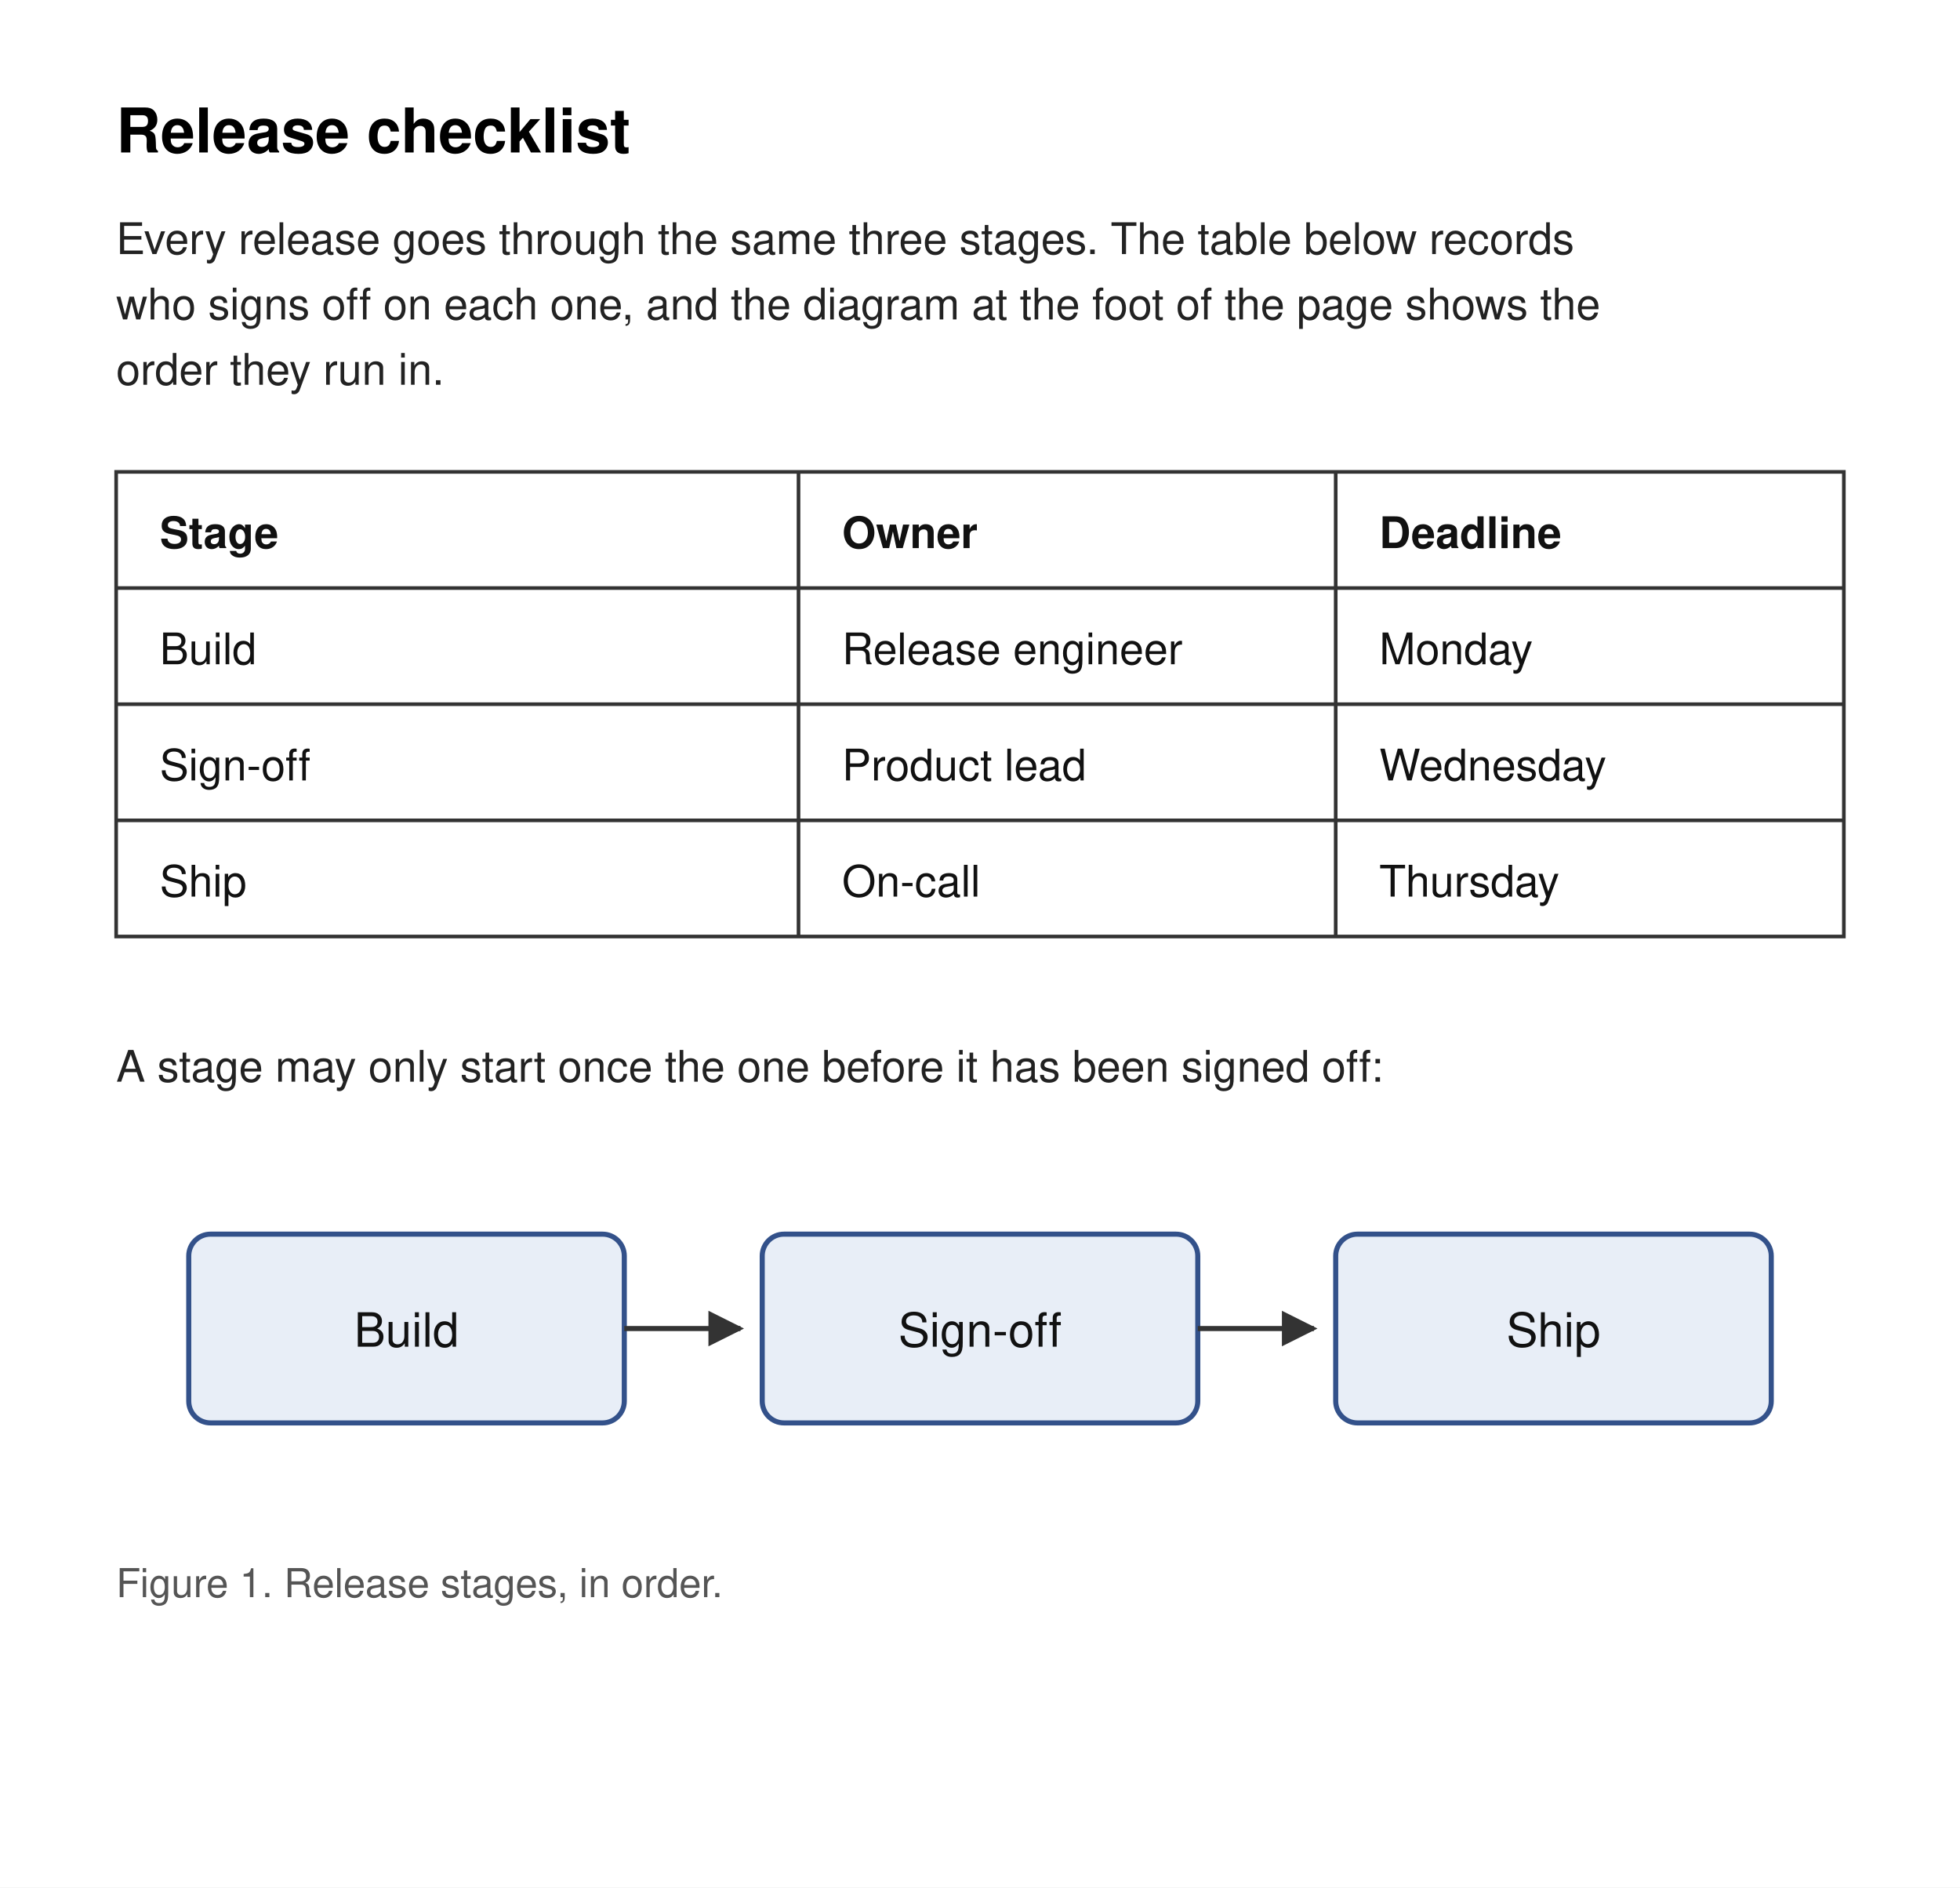
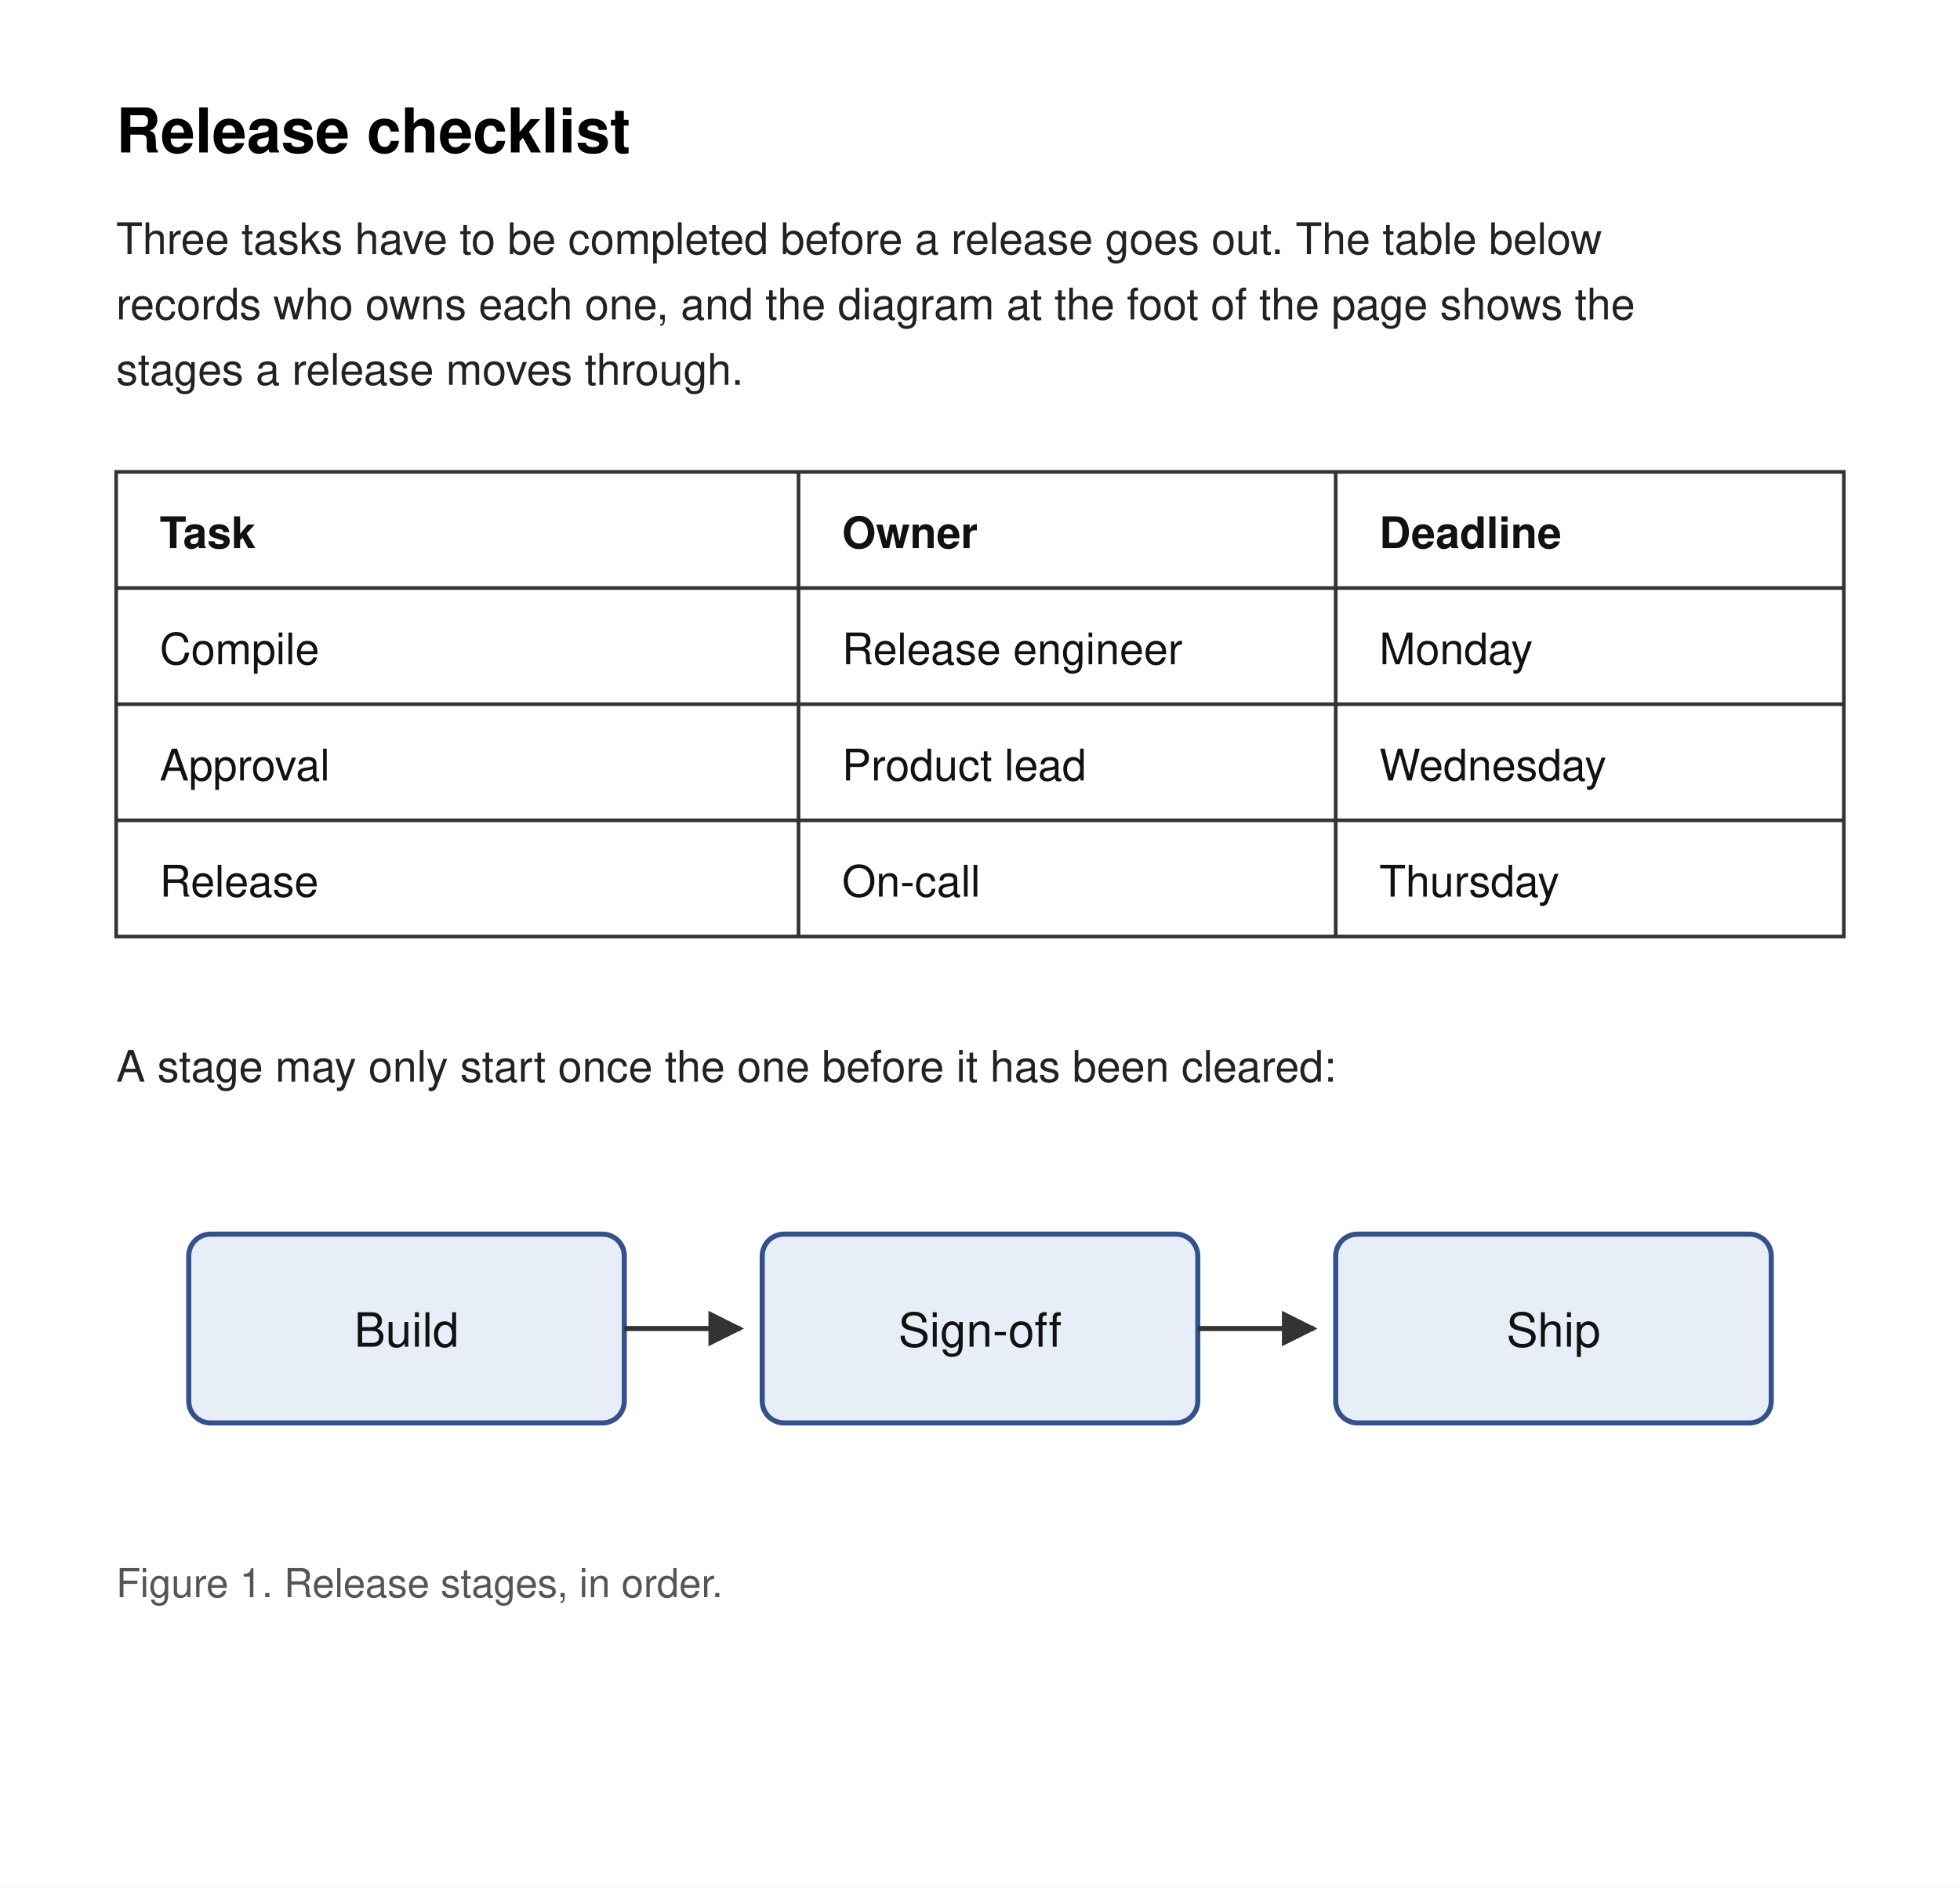
<svg xmlns="http://www.w3.org/2000/svg" width="540" height="520" viewBox="0 0 540 520">
  <defs>
    <marker id="tip" viewBox="0 0 10 10" refX="9" refY="5" markerWidth="7" markerHeight="7" orient="auto-start-reverse">
      <path d="M 0 0 L 10 5 L 0 10 z" fill="#333333" />
    </marker>
  </defs>
  <rect x="0" y="0" width="540" height="520" fill="white" />
  <text x="32" y="42" font-family="Helvetica, sans-serif" font-size="17" font-weight="bold">Release checklist</text>
  <g font-family="Helvetica, sans-serif" font-size="12" fill="#222222">
-     <text x="32" y="70">Every release goes through the same three stages. The table below records</text>
-     <text x="32" y="88">who signs off on each one, and the diagram at the foot of the page shows the</text>
-     <text x="32" y="106">order they run in.</text>
+     <text x="32" y="70">Three tasks have to be completed before a release goes out. The table below</text>
+     <text x="32" y="88">records who owns each one, and the diagram at the foot of the page shows the</text>
+     <text x="32" y="106">stages a release moves through.</text>
  </g>
  <g stroke="#333333" stroke-width="1" fill="none">
    <rect x="32" y="130" width="476" height="128" />
    <line x1="32" y1="162" x2="508" y2="162" />
    <line x1="32" y1="194" x2="508" y2="194" />
    <line x1="32" y1="226" x2="508" y2="226" />
    <line x1="220" y1="130" x2="220" y2="258" />
    <line x1="368" y1="130" x2="368" y2="258" />
  </g>
  <g font-family="Helvetica, sans-serif" font-size="12" fill="#111111">
    <g font-weight="bold">
-       <text x="44" y="151">Stage</text>
+       <text x="44" y="151">Task</text>
      <text x="232" y="151">Owner</text>
      <text x="380" y="151">Deadline</text>
    </g>
-     <text x="44" y="183">Build</text>
+     <text x="44" y="183">Compile</text>
    <text x="232" y="183">Release engineer</text>
    <text x="380" y="183">Monday</text>
-     <text x="44" y="215">Sign-off</text>
+     <text x="44" y="215">Approval</text>
    <text x="232" y="215">Product lead</text>
    <text x="380" y="215">Wednesday</text>
-     <text x="44" y="247">Ship</text>
+     <text x="44" y="247">Release</text>
    <text x="232" y="247">On-call</text>
    <text x="380" y="247">Thursday</text>
  </g>
  <g font-family="Helvetica, sans-serif" font-size="12" fill="#222222">
-     <text x="32" y="298">A stage may only start once the one before it has been signed off:</text>
+     <text x="32" y="298">A stage may only start once the one before it has been cleared:</text>
  </g>
  <g fill="#e8eef7" stroke="#33518a" stroke-width="1.4">
    <rect x="52" y="340" width="120" height="52" rx="6" />
    <rect x="210" y="340" width="120" height="52" rx="6" />
    <rect x="368" y="340" width="120" height="52" rx="6" />
  </g>
  <g font-family="Helvetica, sans-serif" font-size="13" fill="#111111" text-anchor="middle">
    <text x="112" y="371">Build</text>
    <text x="270" y="371">Sign-off</text>
    <text x="428" y="371">Ship</text>
  </g>
  <g stroke="#333333" stroke-width="1.4" marker-end="url(#tip)">
    <line x1="172" y1="366" x2="204" y2="366" />
    <line x1="330" y1="366" x2="362" y2="366" />
  </g>
  <g font-family="Helvetica, sans-serif" font-size="11" fill="#555555">
    <text x="32" y="440">Figure 1. Release stages, in order.</text>
  </g>
</svg>
